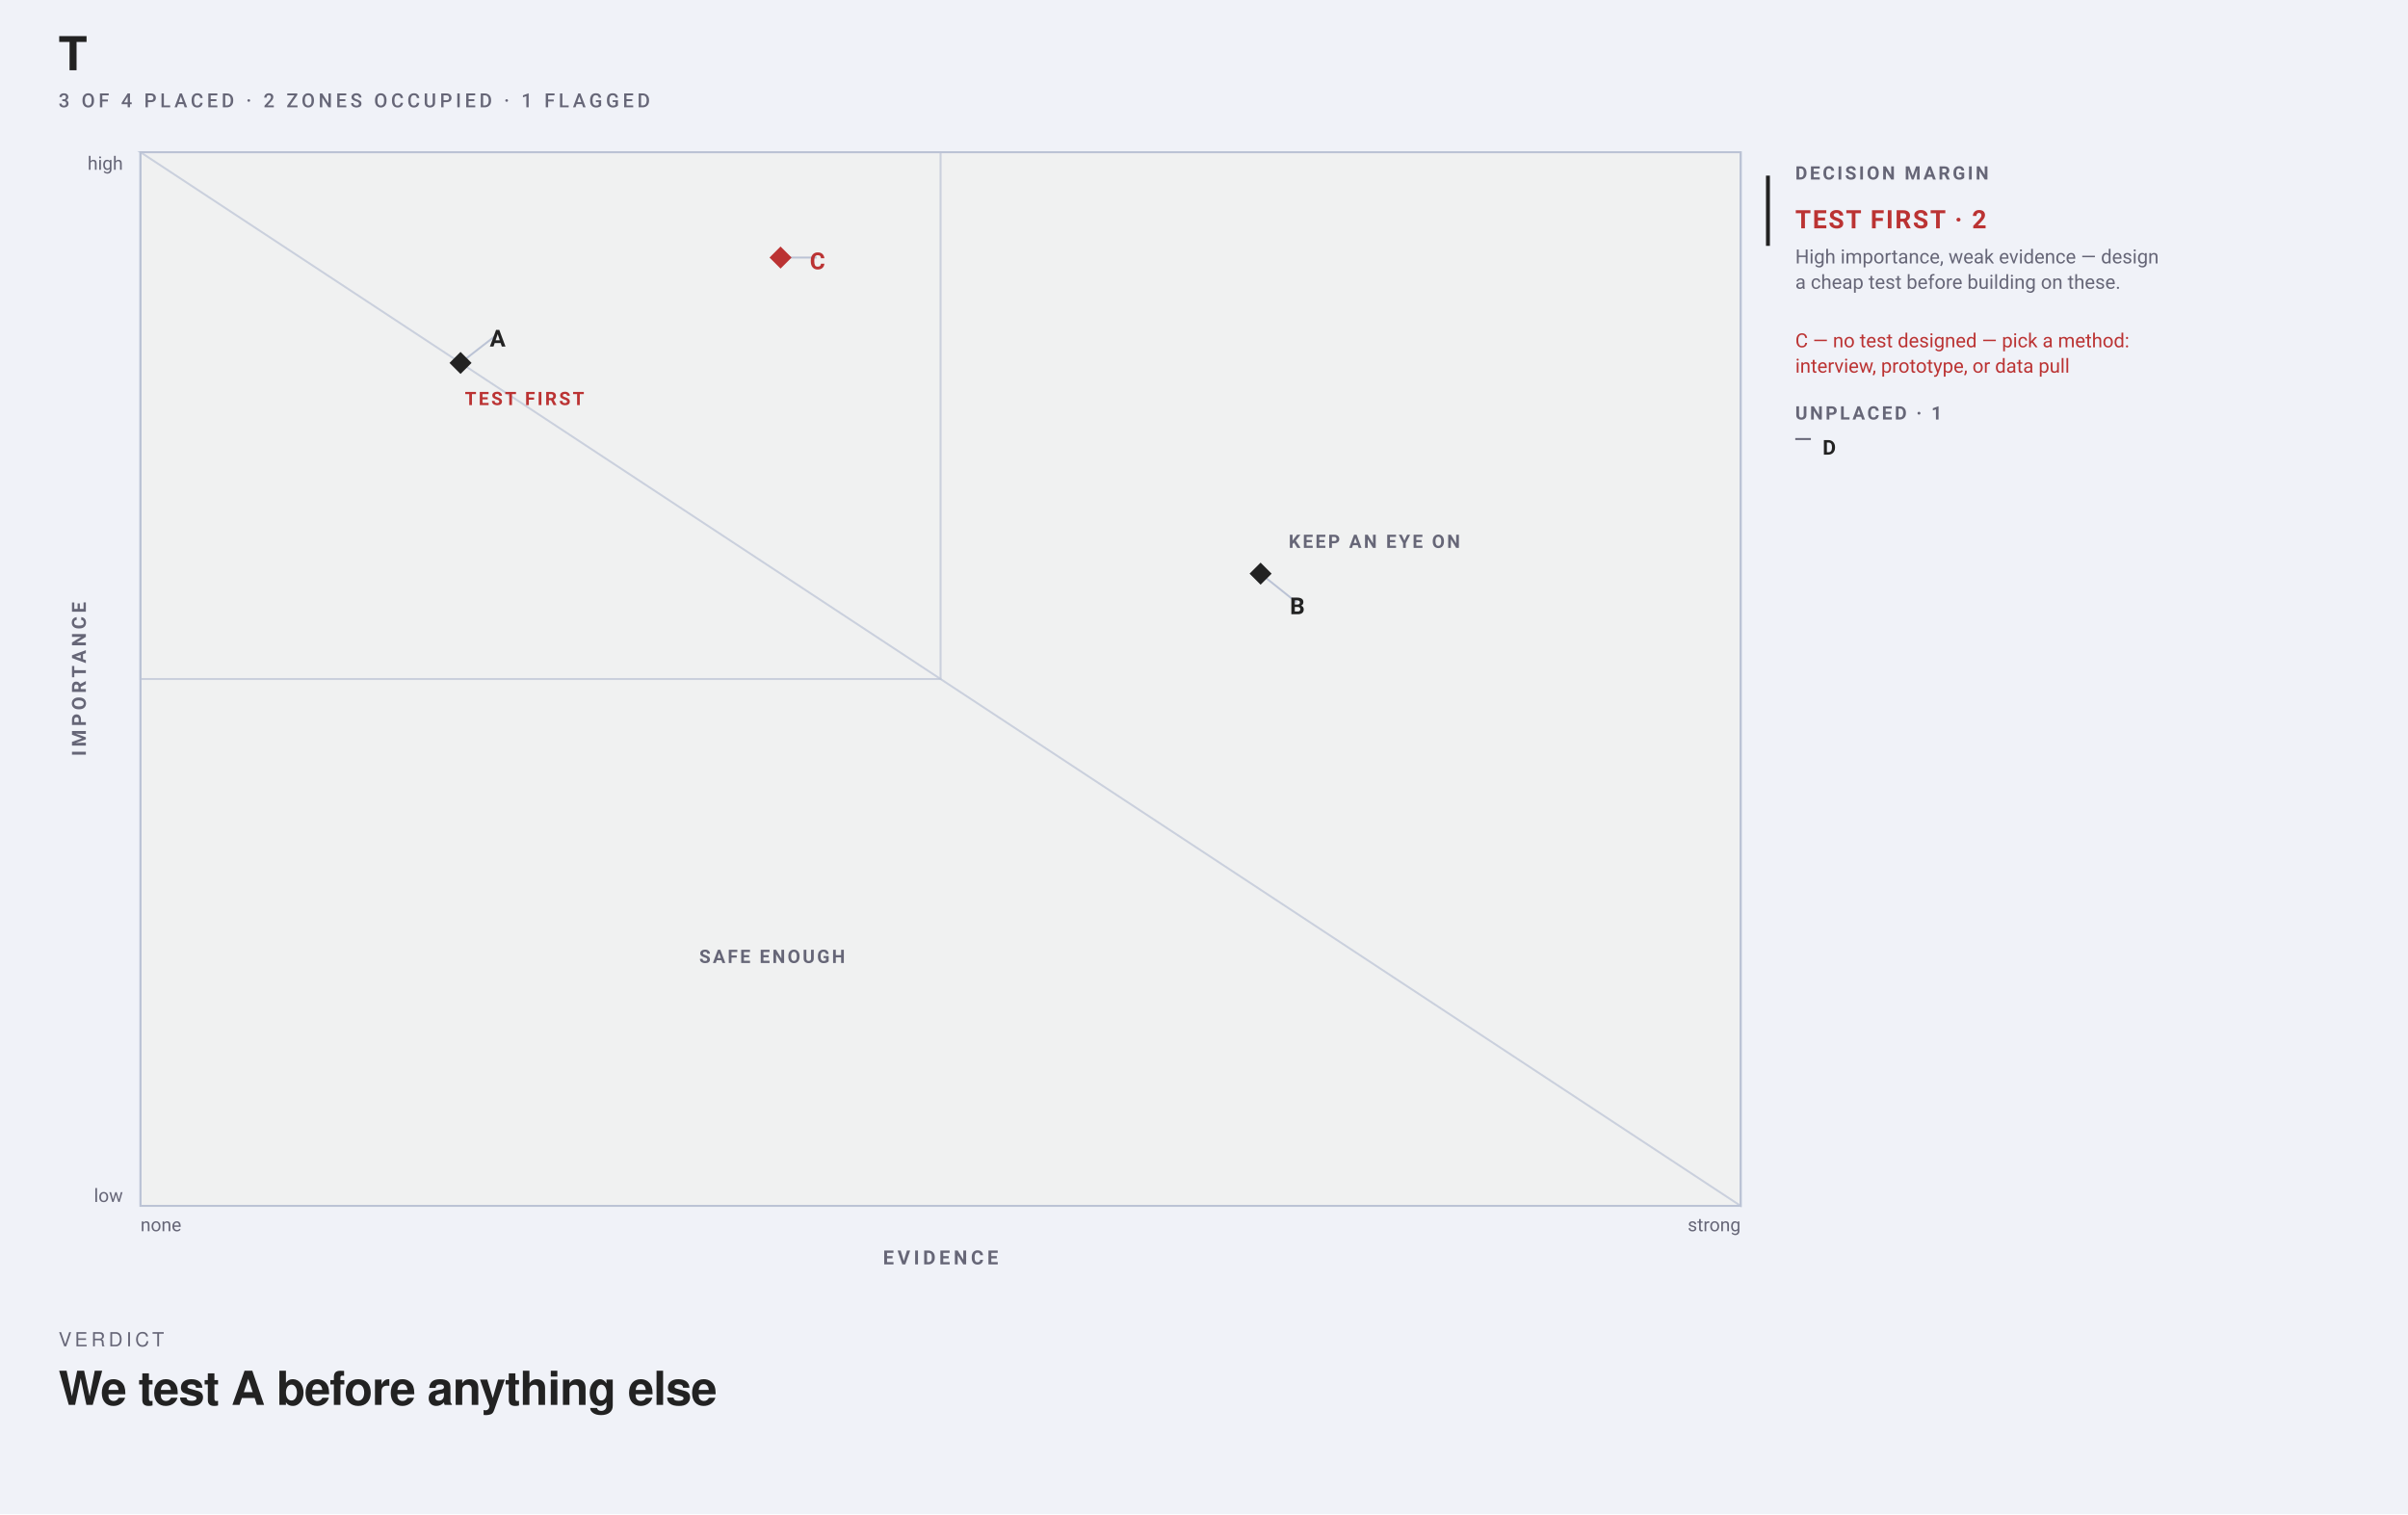
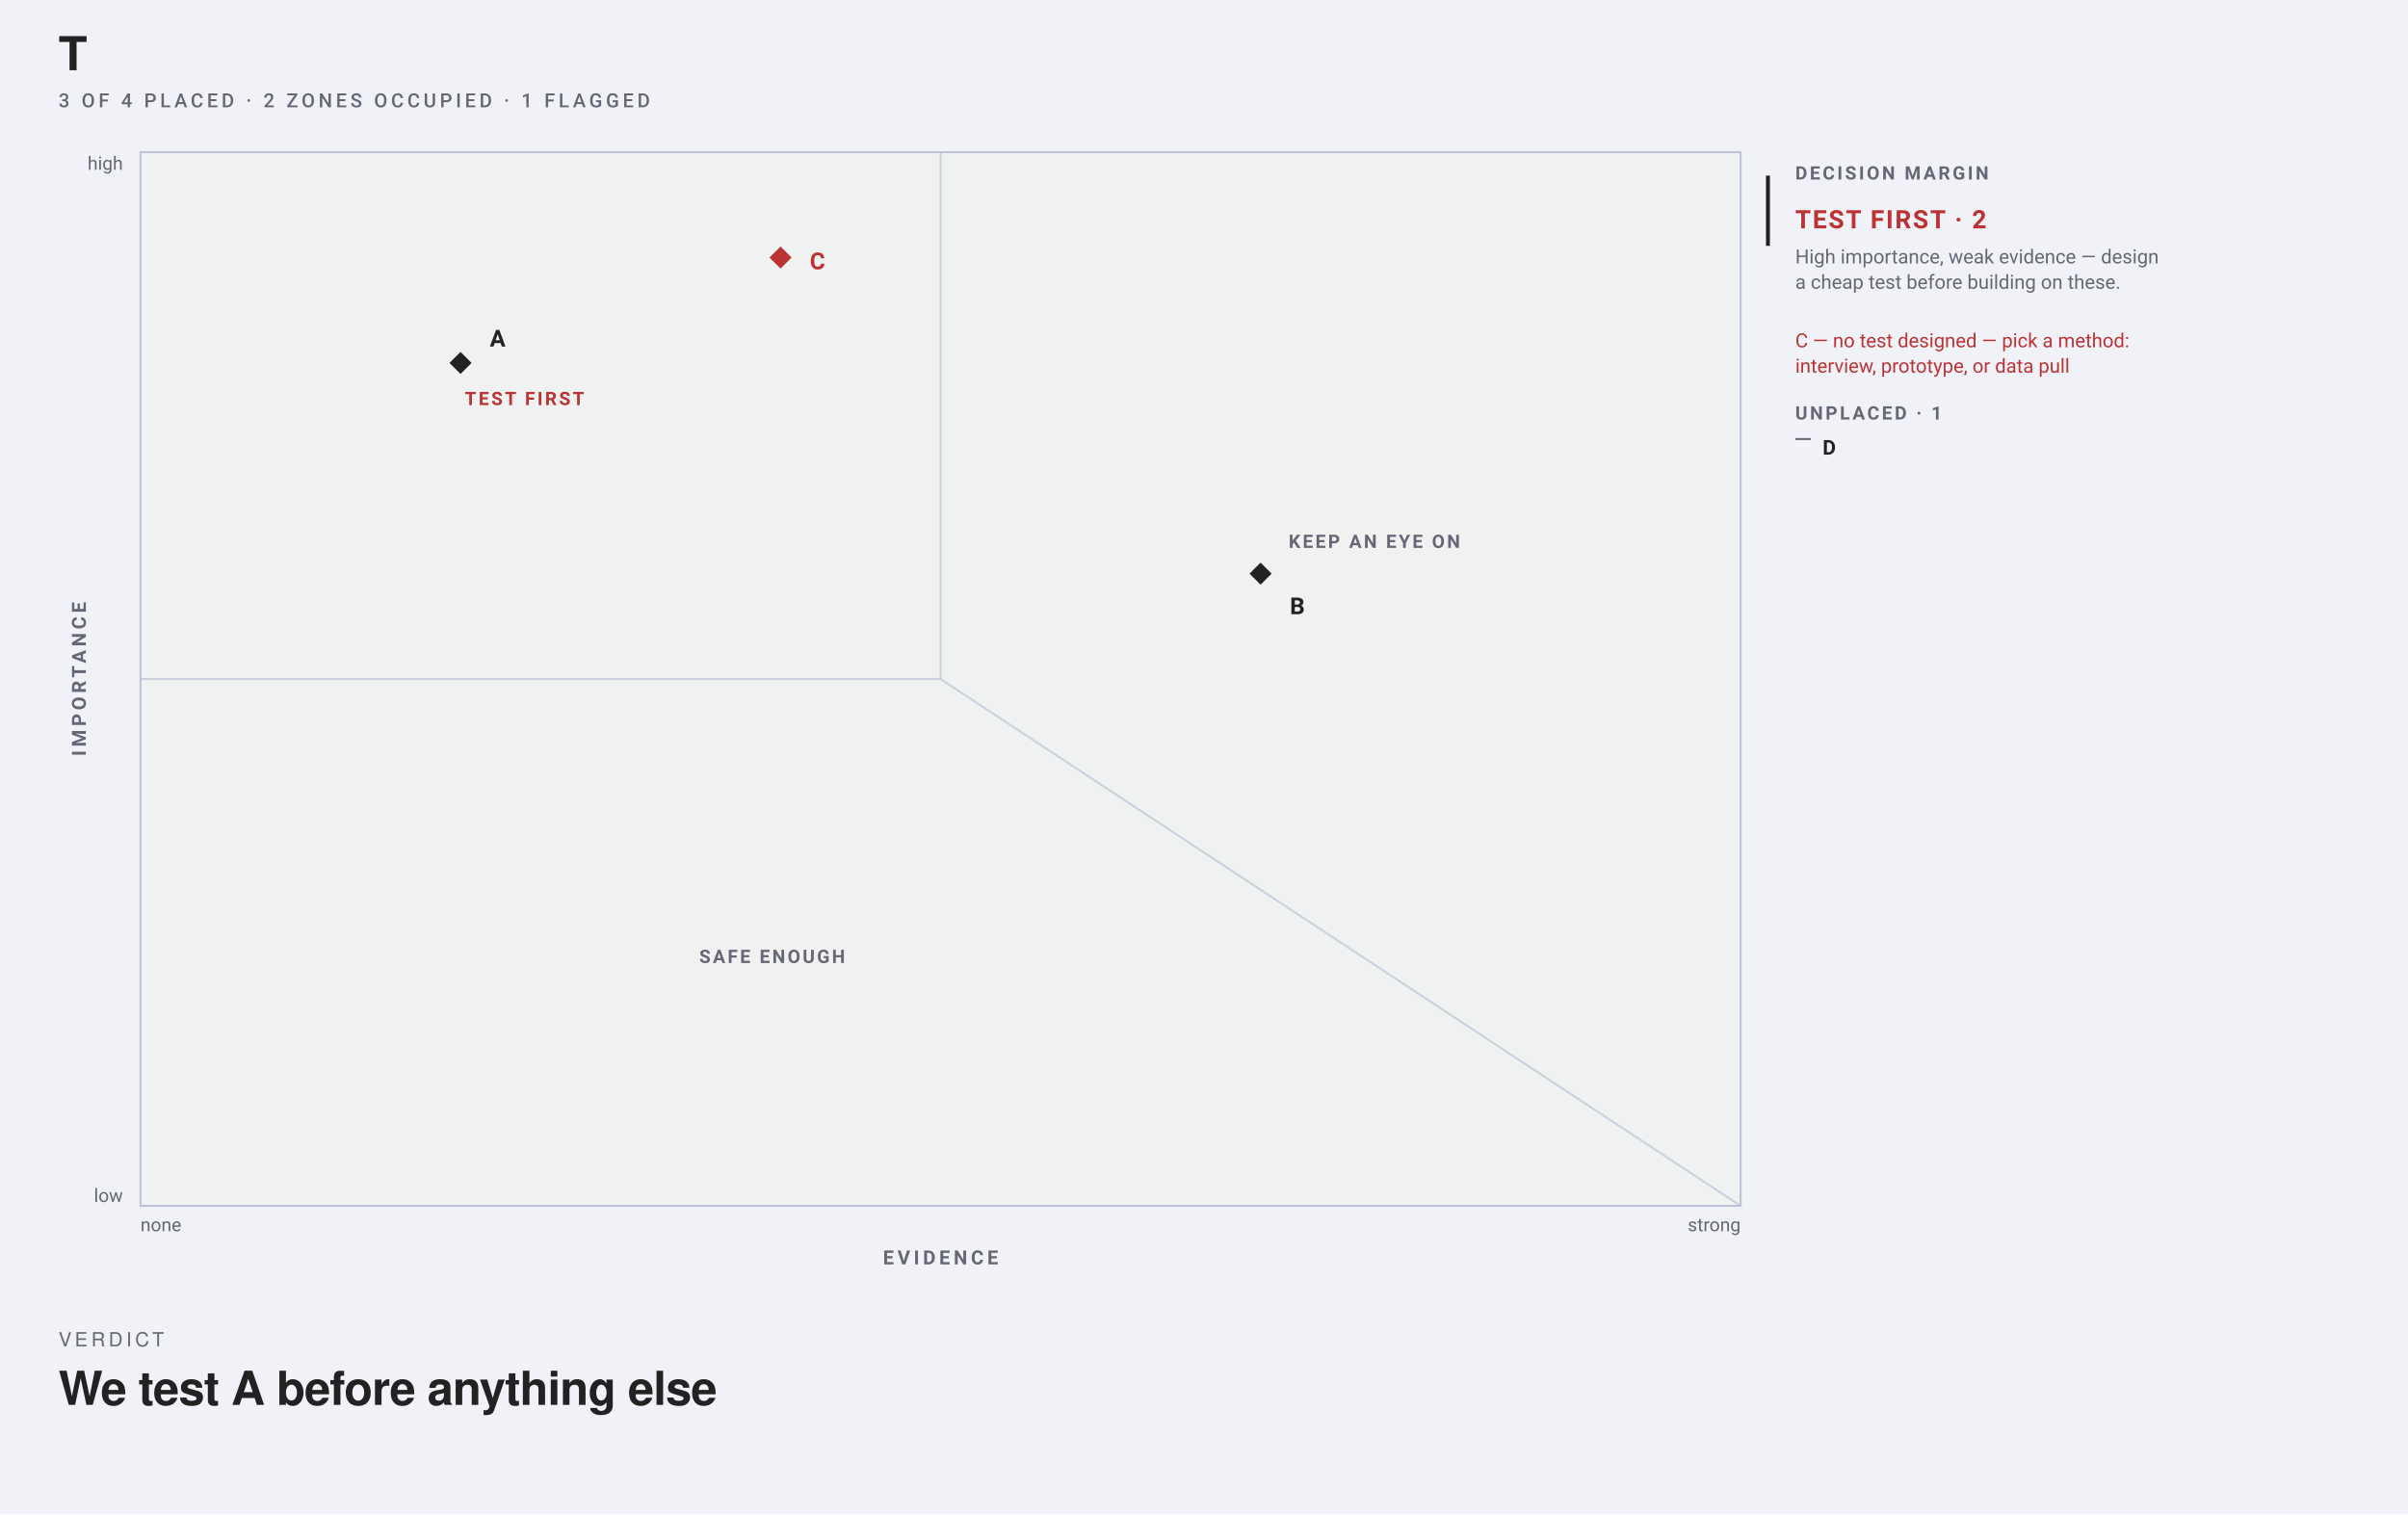
<svg xmlns="http://www.w3.org/2000/svg" data-map-layout="zone-atlas" width="1234" height="776" viewBox="0 0 1234 776" font-family="-apple-system, BlinkMacSystemFont, Segoe UI, Roboto, sans-serif">
  <rect width="1234" height="776" fill="#f0f2f8" />
  <text data-title-line="1" x="30" y="36" font-family="Helvetica, Arial, sans-serif" font-size="24" font-weight="700" fill="#222">T</text>
  <text xml:space="preserve" x="30" y="55" font-family="-apple-system, BlinkMacSystemFont, Segoe UI, Roboto, sans-serif" font-size="10" font-weight="500" letter-spacing="1.8" fill="#667">3 OF 4 PLACED · 2 ZONES OCCUPIED · 1 FLAGGED</text>
  <rect data-plane="1" data-map-field="coordinates" x="72" y="78" width="820" height="540" fill="#f0f1f1" stroke="#bbc3d5" />
-   <path d="M72 618L892 618L892 78L72 78Z" fill="none" stroke="#bbc3d5" stroke-width="1" opacity=".72" />
-   <path d="M892 618L892 618L892 78L72 78L72 78Z" fill="none" stroke="#bbc3d5" stroke-width="1" opacity=".72" />
-   <path d="M482 348L482 78L72 78L72 348Z" fill="none" stroke="#bbc3d5" stroke-width="1" opacity=".72" />
+   <line data-map-boundary="" x1="482" y1="348" x2="892" y2="618" stroke="#bbc3d5" stroke-width="1" opacity=".72" />
+   <line data-map-boundary="" x1="482" y1="348" x2="482" y2="78" stroke="#bbc3d5" stroke-width="1" opacity=".72" />
+   <line data-map-boundary="" x1="72" y1="348" x2="482" y2="348" stroke="#bbc3d5" stroke-width="1" opacity=".72" />
  <text x="268.8" y="207.6" text-anchor="middle" font-size="9.5" font-weight="600" letter-spacing="1.15" fill="#b33">TEST FIRST</text>
  <text x="704.31" y="280.8" text-anchor="middle" font-size="9.5" font-weight="600" letter-spacing="1.15" fill="#667">KEEP AN EYE ON</text>
  <text x="395.68" y="493.52" text-anchor="middle" font-size="9.5" font-weight="600" letter-spacing="1.15" fill="#667">SAFE ENOUGH</text>
  <g data-edit="axis" data-line="-1" data-raw="Evidence" tabindex="0" role="button" aria-label="Edit x-axis label: Evidence" data-axis="x">
    <text x="482" y="648" text-anchor="middle" font-size="10" font-weight="600" letter-spacing="1.80" fill="#667">EVIDENCE</text>
    <rect x="460" y="626" width="44" height="44" fill="#f0f2f8" fill-opacity="0" />
  </g>
  <g data-edit="axis" data-line="-1" data-raw="Importance" tabindex="0" role="button" aria-label="Edit y-axis label: Importance" data-axis="y">
    <text x="44" y="348" text-anchor="middle" transform="rotate(-90 44 348)" font-size="10" font-weight="600" letter-spacing="1.80" fill="#667">IMPORTANCE</text>
    <rect x="22" y="326" width="44" height="44" fill="#f0f2f8" fill-opacity="0" />
  </g>
  <text x="72" y="631" font-size="9.5" fill="#667">none</text>
  <text x="892" y="631" text-anchor="end" font-size="9.5" fill="#667">strong</text>
  <text x="63" y="616" text-anchor="end" font-size="9.5" fill="#667">low</text>
  <text x="63" y="87" text-anchor="end" font-size="9.5" fill="#667">high</text>
  <g data-edit="cardmenu" data-line="3" tabindex="0" role="button" aria-label="More options: A" data-field-raw="interview five" data-key="test" data-display-id="M01" data-geometry="236,186,243,161.6,23,20">
    <rect data-hit="" x="243" y="149.6" width="39" height="44" fill="#f0f1f1" fill-opacity="0" />
-     <line x1="236" y1="186" x2="254.5" y2="171.6" stroke="#bbc3d5" />
    <rect x="232" y="182" width="8" height="8" fill="#222" transform="rotate(45 236 186)" />
    <text data-edit="label" data-line="3" data-raw="A" x="251" y="177.6" font-size="12" font-weight="650" fill="#222" tabindex="0" role="button" aria-label="Rename: A">A</text>
  </g>
  <g data-edit="cardmenu" data-line="4" tabindex="0" role="button" aria-label="More options: B" data-display-id="M02" data-geometry="646,294,653,298.8,23,20">
    <rect data-hit="" x="653" y="286.8" width="39" height="44" fill="#f0f1f1" fill-opacity="0" />
-     <line x1="646" y1="294" x2="664.5" y2="308.8" stroke="#bbc3d5" />
    <rect x="642" y="290" width="8" height="8" fill="#222" transform="rotate(45 646 294)" />
    <text data-edit="label" data-line="4" data-raw="B" x="661" y="314.8" font-size="12" font-weight="650" fill="#222" tabindex="0" role="button" aria-label="Rename: B">B</text>
  </g>
  <g data-edit="cardmenu" data-line="5" tabindex="0" role="button" aria-label="More options: C" data-display-id="M03" data-geometry="400,132,407,122,23,20">
    <rect data-hit="" x="407" y="110" width="39" height="44" fill="#f0f1f1" fill-opacity="0" />
-     <line x1="400" y1="132" x2="418.5" y2="132" stroke="#bbc3d5" />
    <rect x="396" y="128" width="8" height="8" fill="#b33" transform="rotate(45 400 132)" />
    <text data-edit="label" data-line="5" data-raw="C" x="415" y="138" font-size="12" font-weight="650" fill="#b33" tabindex="0" role="button" aria-label="Rename: C">C</text>
  </g>
  <line x1="906" y1="90" x2="906" y2="126" stroke="#222" stroke-width="2" />
  <text x="920" y="92" font-size="9.5" font-weight="600" letter-spacing="1.25" fill="#667">DECISION MARGIN</text>
  <text x="920" y="117" font-size="13" font-weight="650" letter-spacing=".85" fill="#b33">TEST FIRST · 2</text>
  <text x="920" y="135" font-size="10" fill="#667">High importance, weak evidence — design</text>
  <text x="920" y="148" font-size="10" fill="#667">a cheap test before building on these.</text>
  <text x="920" y="178" font-size="10" fill="#b33">C — no test designed — pick a method:</text>
  <text x="920" y="191" font-size="10" fill="#b33">interview, prototype, or data pull</text>
  <text x="920" y="215" font-size="9.5" font-weight="600" letter-spacing="1.25" fill="#667">UNPLACED · 1</text>
  <g data-line="6" data-tray="1">
    <line x1="920" y1="225" x2="928" y2="225" stroke="#667" />
    <text data-edit="label" data-line="6" data-raw="D" x="934" y="233" font-size="10.5" font-weight="600" fill="#222" tabindex="0" role="button" aria-label="Rename: D">D</text>
  </g>
  <text xml:space="preserve" x="30" y="690" font-family="Helvetica, Arial, sans-serif" font-size="10" font-weight="500" letter-spacing="1.8" fill="#667">VERDICT</text>
  <text xml:space="preserve" x="30" y="720" font-family="Helvetica, Arial, sans-serif" font-size="24" font-weight="700" letter-spacing="-0.36" fill="#222">We test A before anything else</text>
</svg>
